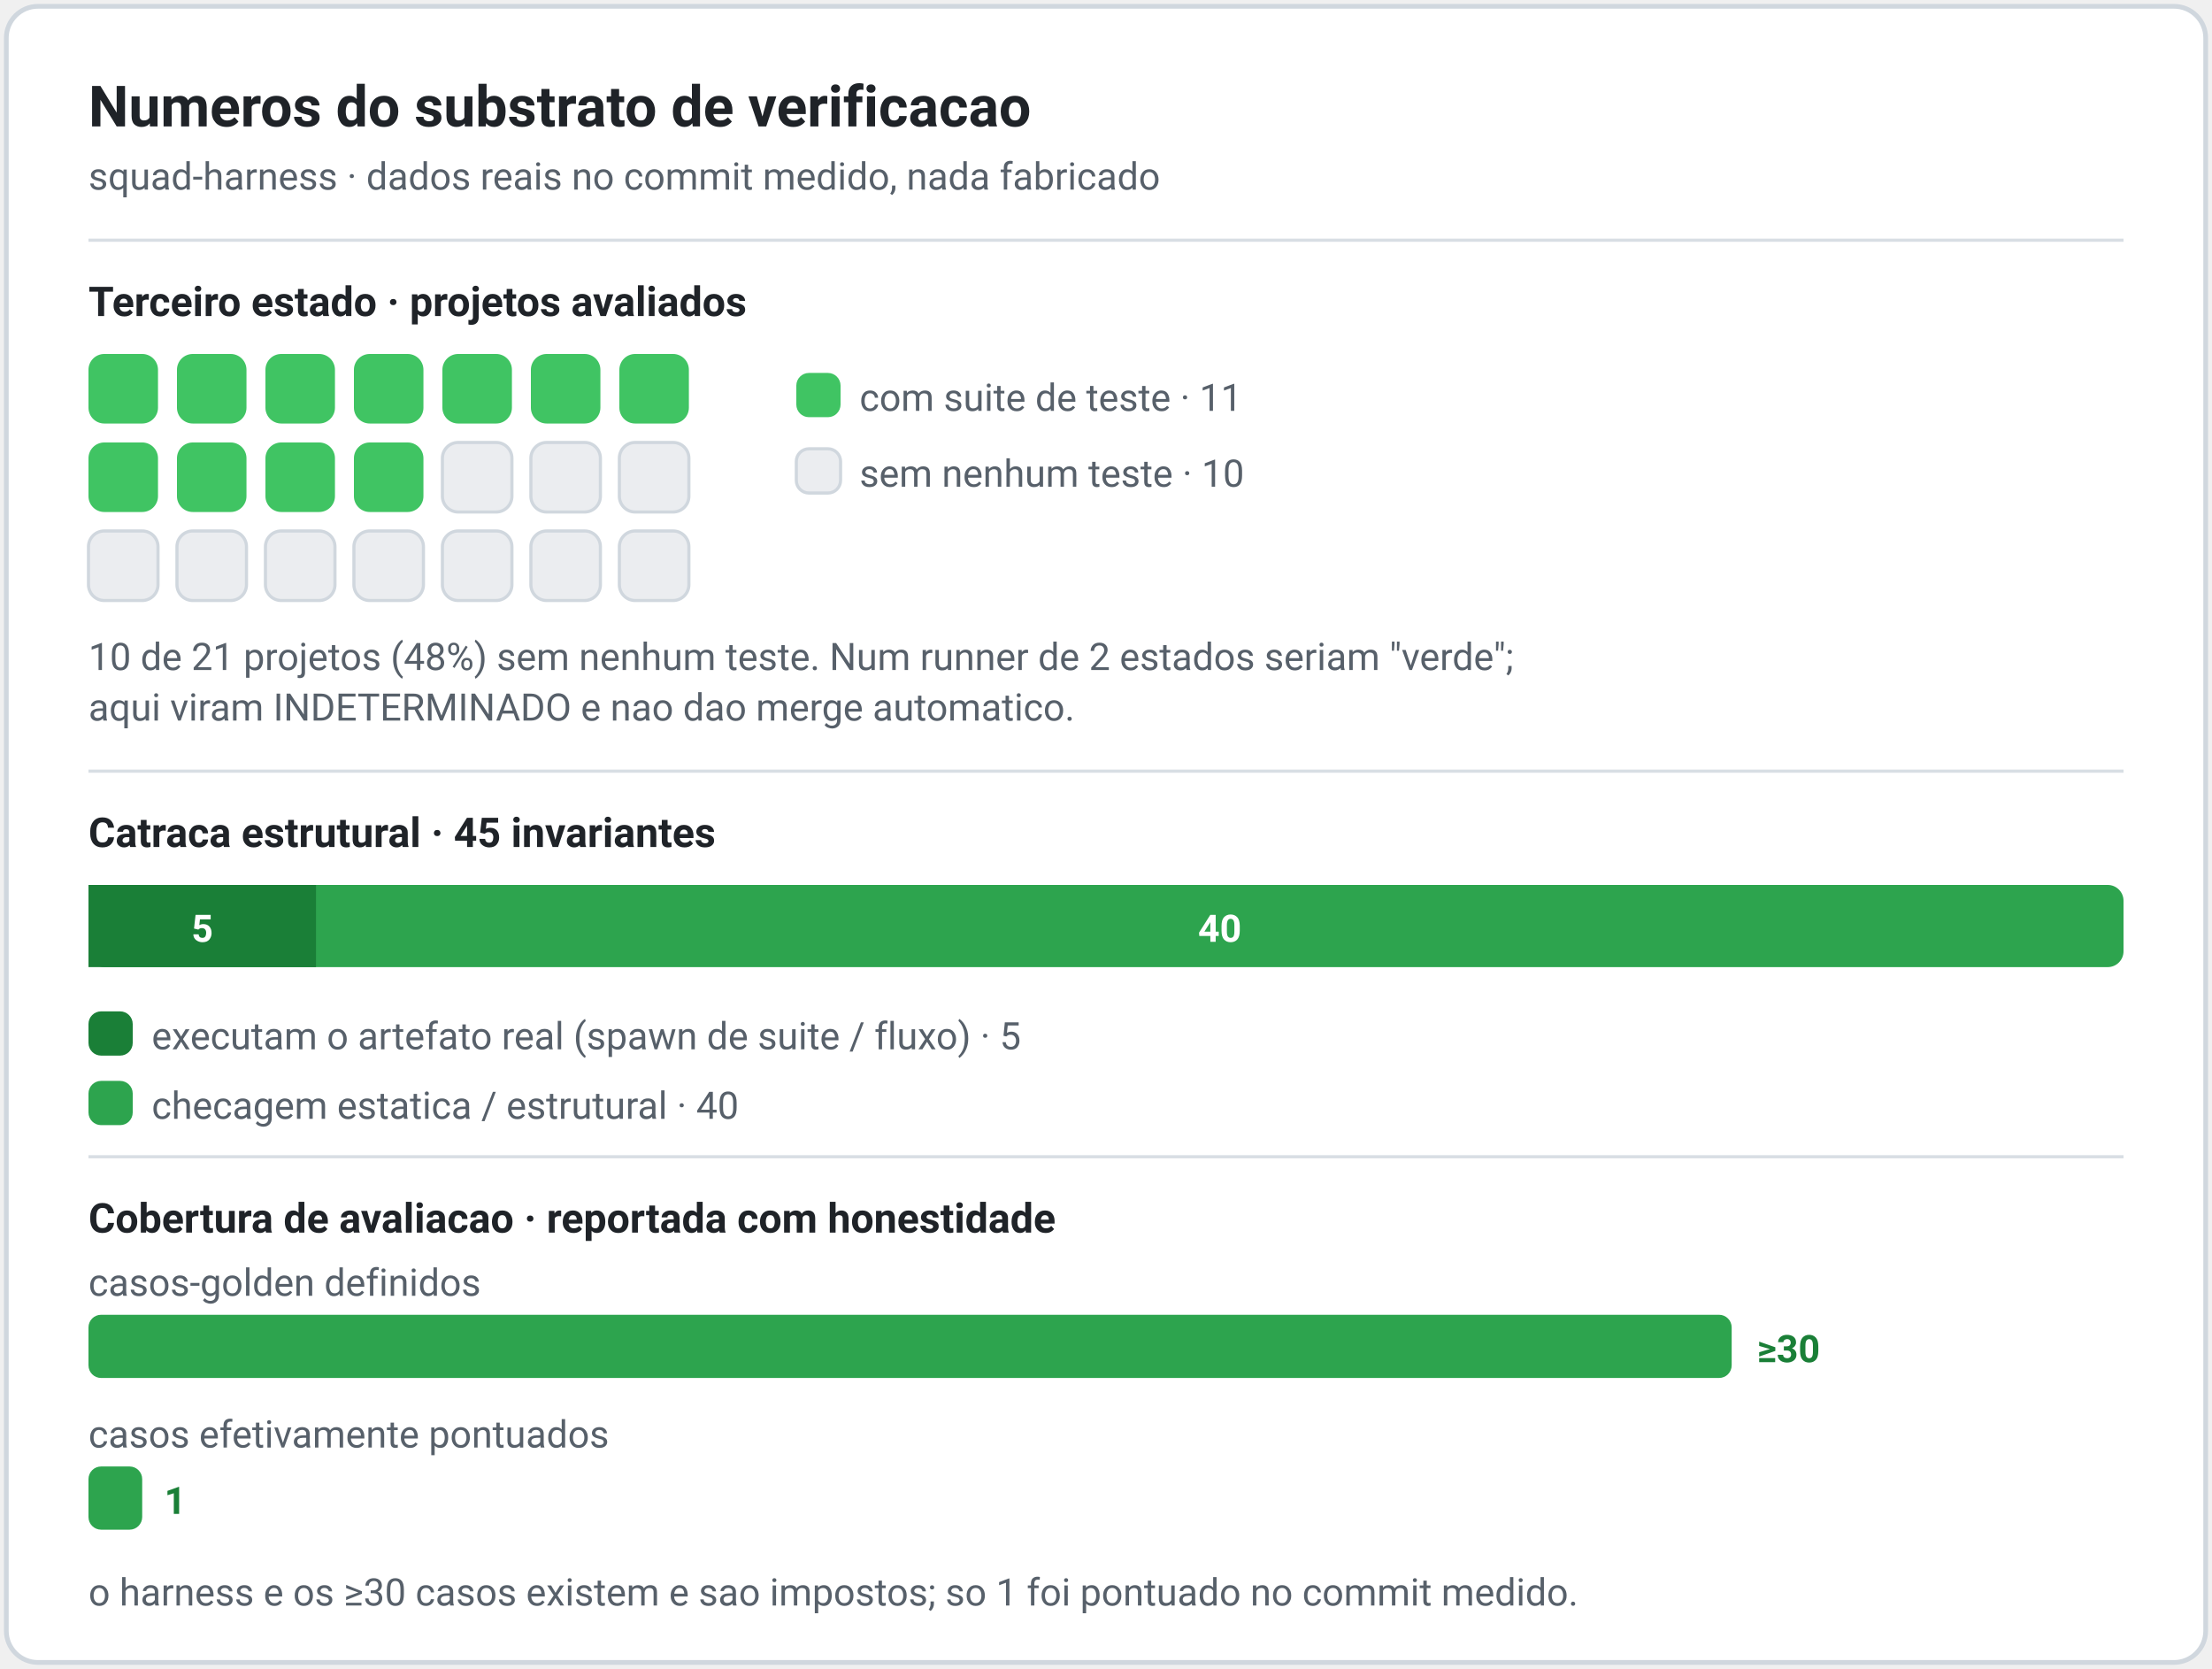
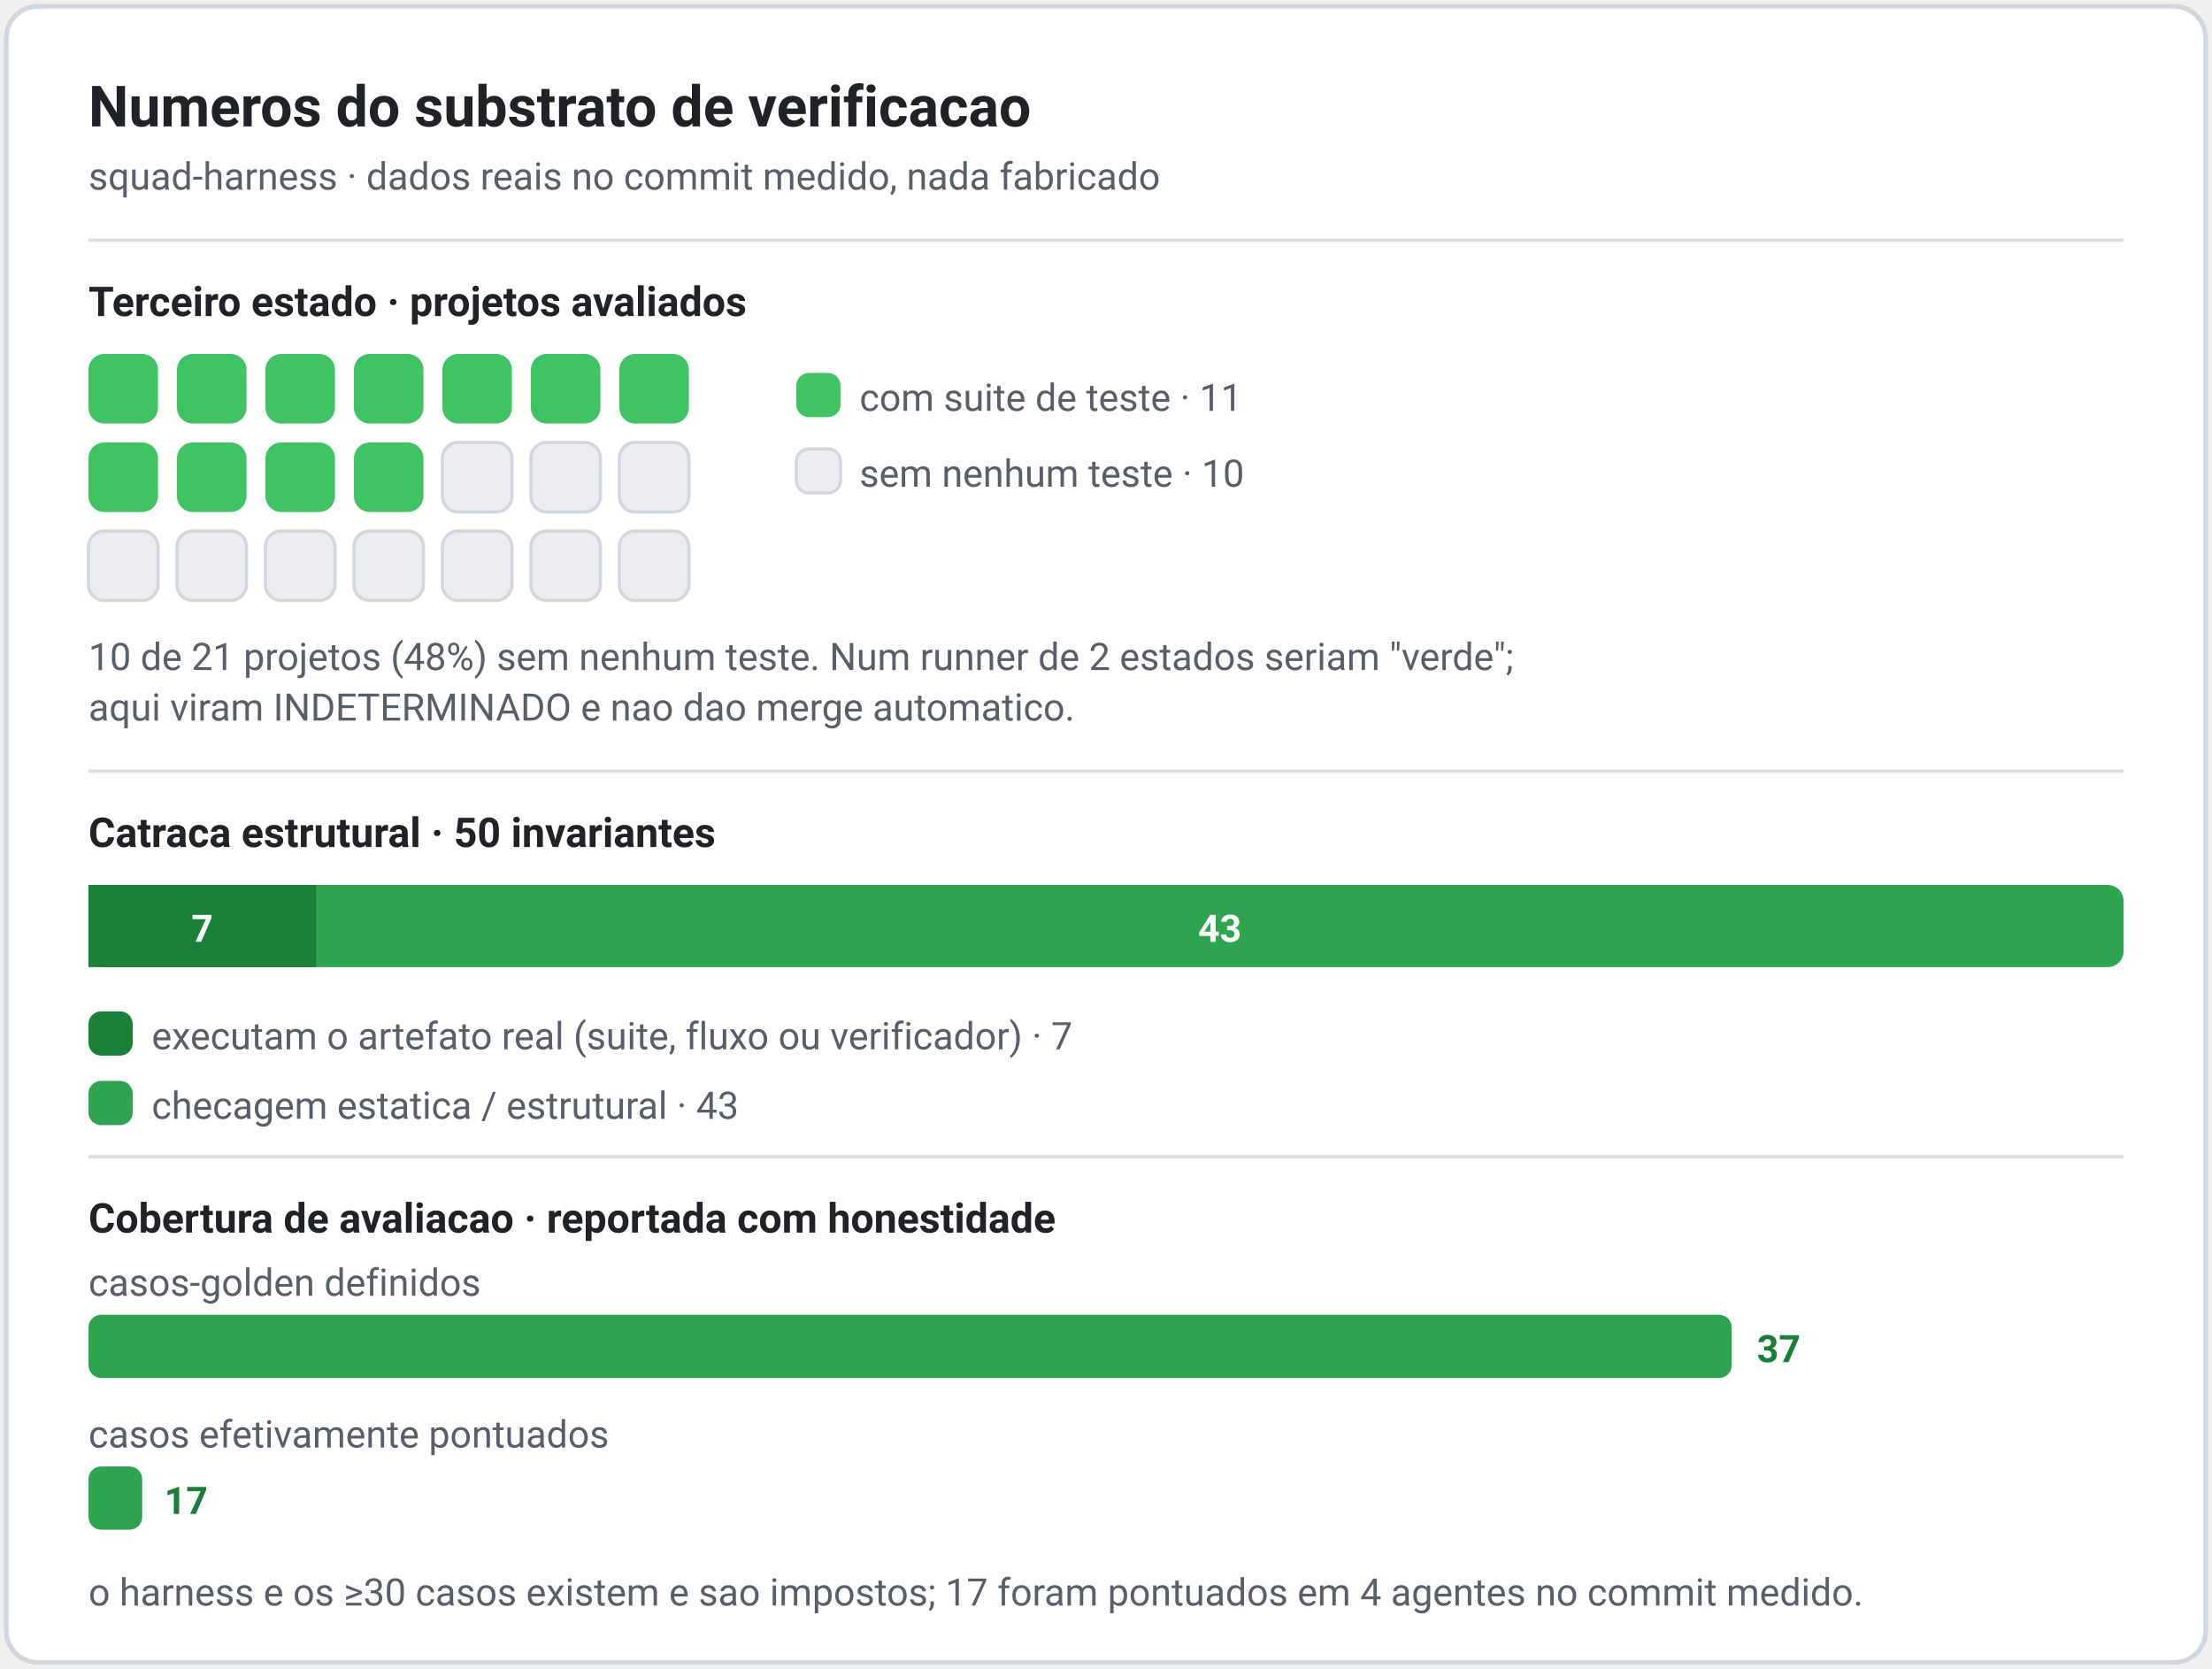
<svg xmlns="http://www.w3.org/2000/svg" viewBox="0 0 700 528" width="700" height="528" role="img" aria-label="Numeros do substrato de verificacao do squad-harness">
  <style>
    text{font-family:-apple-system,BlinkMacSystemFont,"Segoe UI",Roboto,Helvetica,Arial,sans-serif}
    .h{font-size:18px;font-weight:700;fill:#1f2328}
    .sub{font-size:12px;fill:#57606a}
    .pt{font-size:13px;font-weight:600;fill:#1f2328}
    .lg{font-size:12px;fill:#57606a}
    .num{font-size:12px;font-weight:700;fill:#ffffff}
    .numg{font-size:12px;font-weight:700;fill:#1a7f37}
  </style>
  <rect x="2" y="2" width="696" height="524" rx="10" fill="#ffffff" stroke="#d0d7de" stroke-width="1.5" />
  <text x="28" y="40" class="h">Numeros do substrato de verificacao</text>
  <text x="28" y="60" class="sub">squad-harness · dados reais no commit medido, nada fabricado</text>
  <line x1="28" y1="76" x2="672" y2="76" stroke="#d8dee4" stroke-width="1" />
  <text x="28" y="100" class="pt">Terceiro estado · projetos avaliados</text>
  <rect x="28" y="112" width="22" height="22" rx="5" fill="#40c463" />
  <rect x="56" y="112" width="22" height="22" rx="5" fill="#40c463" />
  <rect x="84" y="112" width="22" height="22" rx="5" fill="#40c463" />
  <rect x="112" y="112" width="22" height="22" rx="5" fill="#40c463" />
  <rect x="140" y="112" width="22" height="22" rx="5" fill="#40c463" />
  <rect x="168" y="112" width="22" height="22" rx="5" fill="#40c463" />
  <rect x="196" y="112" width="22" height="22" rx="5" fill="#40c463" />
  <rect x="28" y="140" width="22" height="22" rx="5" fill="#40c463" />
  <rect x="56" y="140" width="22" height="22" rx="5" fill="#40c463" />
  <rect x="84" y="140" width="22" height="22" rx="5" fill="#40c463" />
  <rect x="112" y="140" width="22" height="22" rx="5" fill="#40c463" />
  <rect x="140" y="140" width="22" height="22" rx="5" fill="#ebedf0" stroke="#d0d7de" />
  <rect x="168" y="140" width="22" height="22" rx="5" fill="#ebedf0" stroke="#d0d7de" />
  <rect x="196" y="140" width="22" height="22" rx="5" fill="#ebedf0" stroke="#d0d7de" />
  <rect x="28" y="168" width="22" height="22" rx="5" fill="#ebedf0" stroke="#d0d7de" />
  <rect x="56" y="168" width="22" height="22" rx="5" fill="#ebedf0" stroke="#d0d7de" />
  <rect x="84" y="168" width="22" height="22" rx="5" fill="#ebedf0" stroke="#d0d7de" />
  <rect x="112" y="168" width="22" height="22" rx="5" fill="#ebedf0" stroke="#d0d7de" />
  <rect x="140" y="168" width="22" height="22" rx="5" fill="#ebedf0" stroke="#d0d7de" />
  <rect x="168" y="168" width="22" height="22" rx="5" fill="#ebedf0" stroke="#d0d7de" />
  <rect x="196" y="168" width="22" height="22" rx="5" fill="#ebedf0" stroke="#d0d7de" />
  <rect x="252" y="118" width="14" height="14" rx="4" fill="#40c463" />
  <text x="272" y="130" class="lg">com suite de teste · 11</text>
  <rect x="252" y="142" width="14" height="14" rx="4" fill="#ebedf0" stroke="#d0d7de" />
  <text x="272" y="154" class="lg">sem nenhum teste · 10</text>
  <text x="28" y="212" class="lg">10 de 21 projetos (48%) sem nenhum teste. Num runner de 2 estados seriam "verde";</text>
  <text x="28" y="228" class="lg">aqui viram INDETERMINADO e nao dao merge automatico.</text>
  <line x1="28" y1="244" x2="672" y2="244" stroke="#d8dee4" stroke-width="1" />
-   <text x="28" y="268" class="pt">Catraca estrutural · 45 invariantes</text>
+   <text x="28" y="268" class="pt">Catraca estrutural · 50 invariantes</text>
  <rect x="28" y="280" width="644" height="26" rx="5" fill="#2da44e" />
  <rect x="28" y="280" width="72" height="26" fill="#1a7f37" />
-   <text x="64" y="298" class="num" text-anchor="middle">5</text>
-   <text x="386" y="298" class="num" text-anchor="middle">40</text>
+   <text x="64" y="298" class="num" text-anchor="middle">7</text>
+   <text x="386" y="298" class="num" text-anchor="middle">43</text>
  <rect x="28" y="320" width="14" height="14" rx="4" fill="#1a7f37" />
-   <text x="48" y="332" class="lg">executam o artefato real (spawn de suite / fluxo) · 5</text>
+   <text x="48" y="332" class="lg">executam o artefato real (suite, fluxo ou verificador) · 7</text>
  <rect x="28" y="342" width="14" height="14" rx="4" fill="#2da44e" />
-   <text x="48" y="354" class="lg">checagem estatica / estrutural · 40</text>
+   <text x="48" y="354" class="lg">checagem estatica / estrutural · 43</text>
  <line x1="28" y1="366" x2="672" y2="366" stroke="#d8dee4" stroke-width="1" />
  <text x="28" y="390" class="pt">Cobertura de avaliacao · reportada com honestidade</text>
  <text x="28" y="410" class="lg">casos-golden definidos</text>
  <rect x="28" y="416" width="520" height="20" rx="4" fill="#2da44e" />
-   <text x="556" y="431" class="numg">≥30</text>
+   <text x="556" y="431" class="numg">37</text>
  <text x="28" y="458" class="lg">casos efetivamente pontuados</text>
  <rect x="28" y="464" width="17" height="20" rx="4" fill="#2da44e" />
-   <text x="52" y="479" class="numg">1</text>
-   <text x="28" y="508" class="lg">o harness e os ≥30 casos existem e sao impostos; so 1 foi pontuado no commit medido.</text>
+   <text x="52" y="479" class="numg">17</text>
+   <text x="28" y="508" class="lg">o harness e os ≥30 casos existem e sao impostos; 17 foram pontuados em 4 agentes no commit medido.</text>
</svg>
